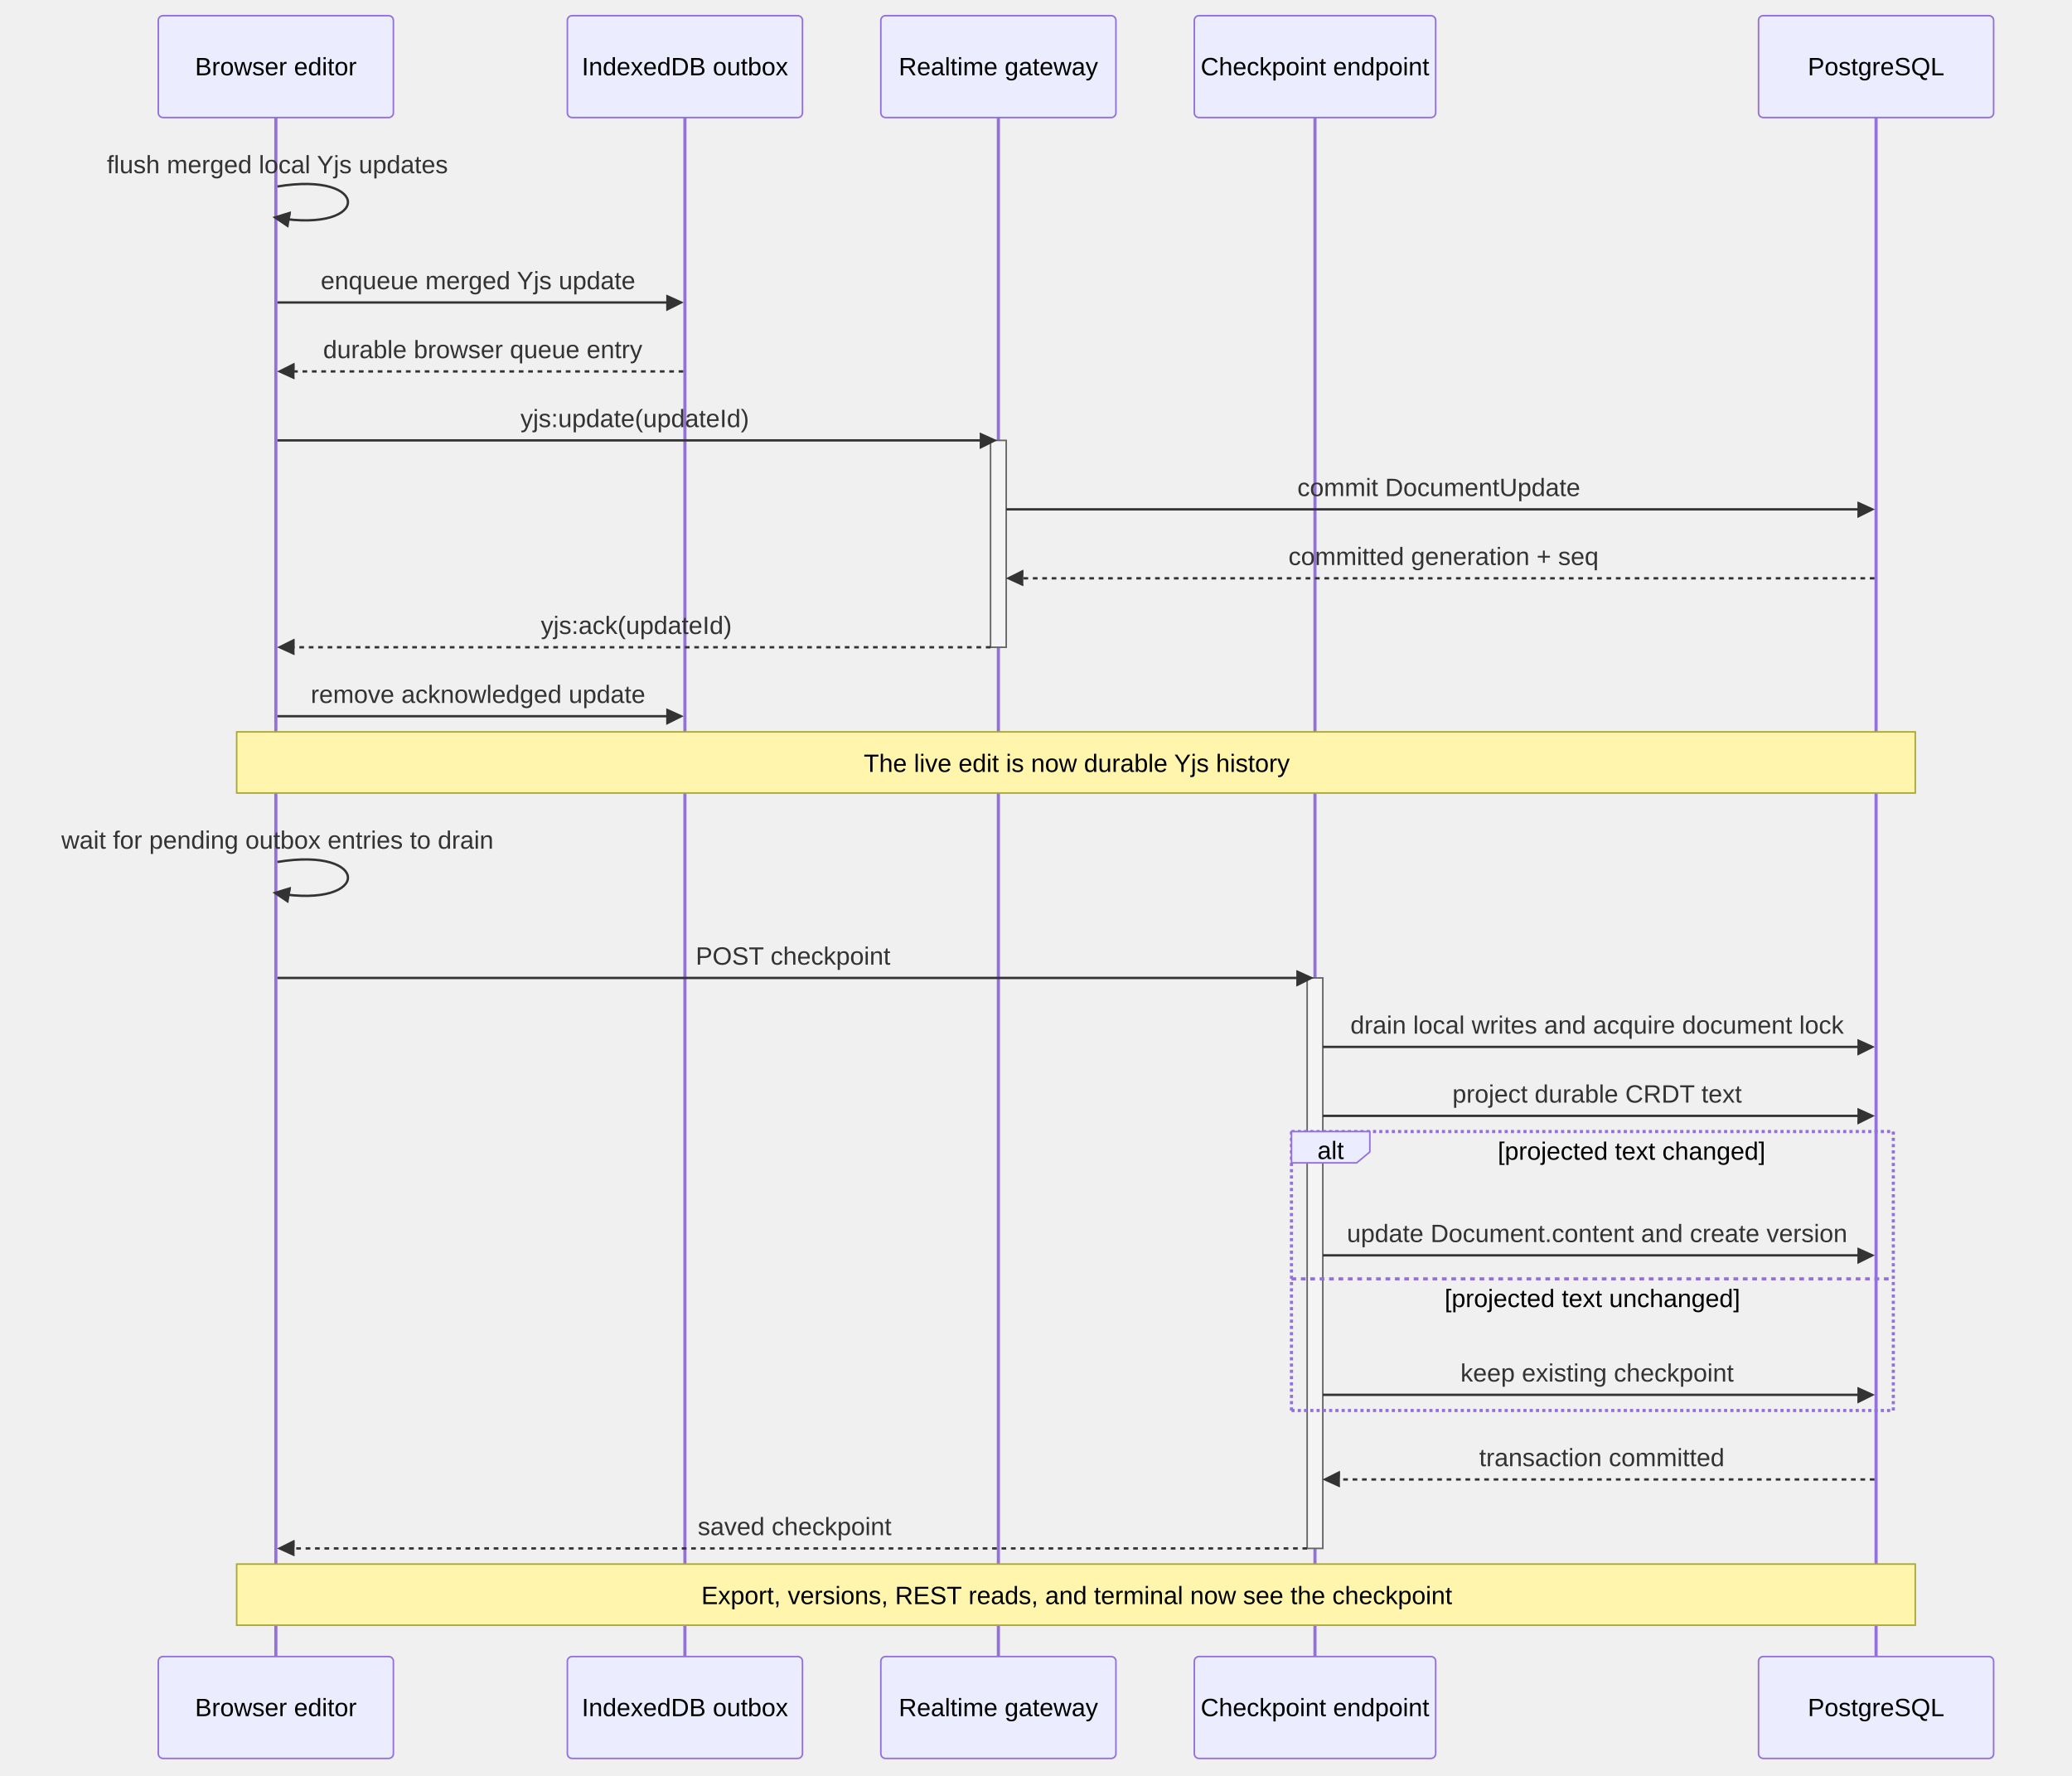
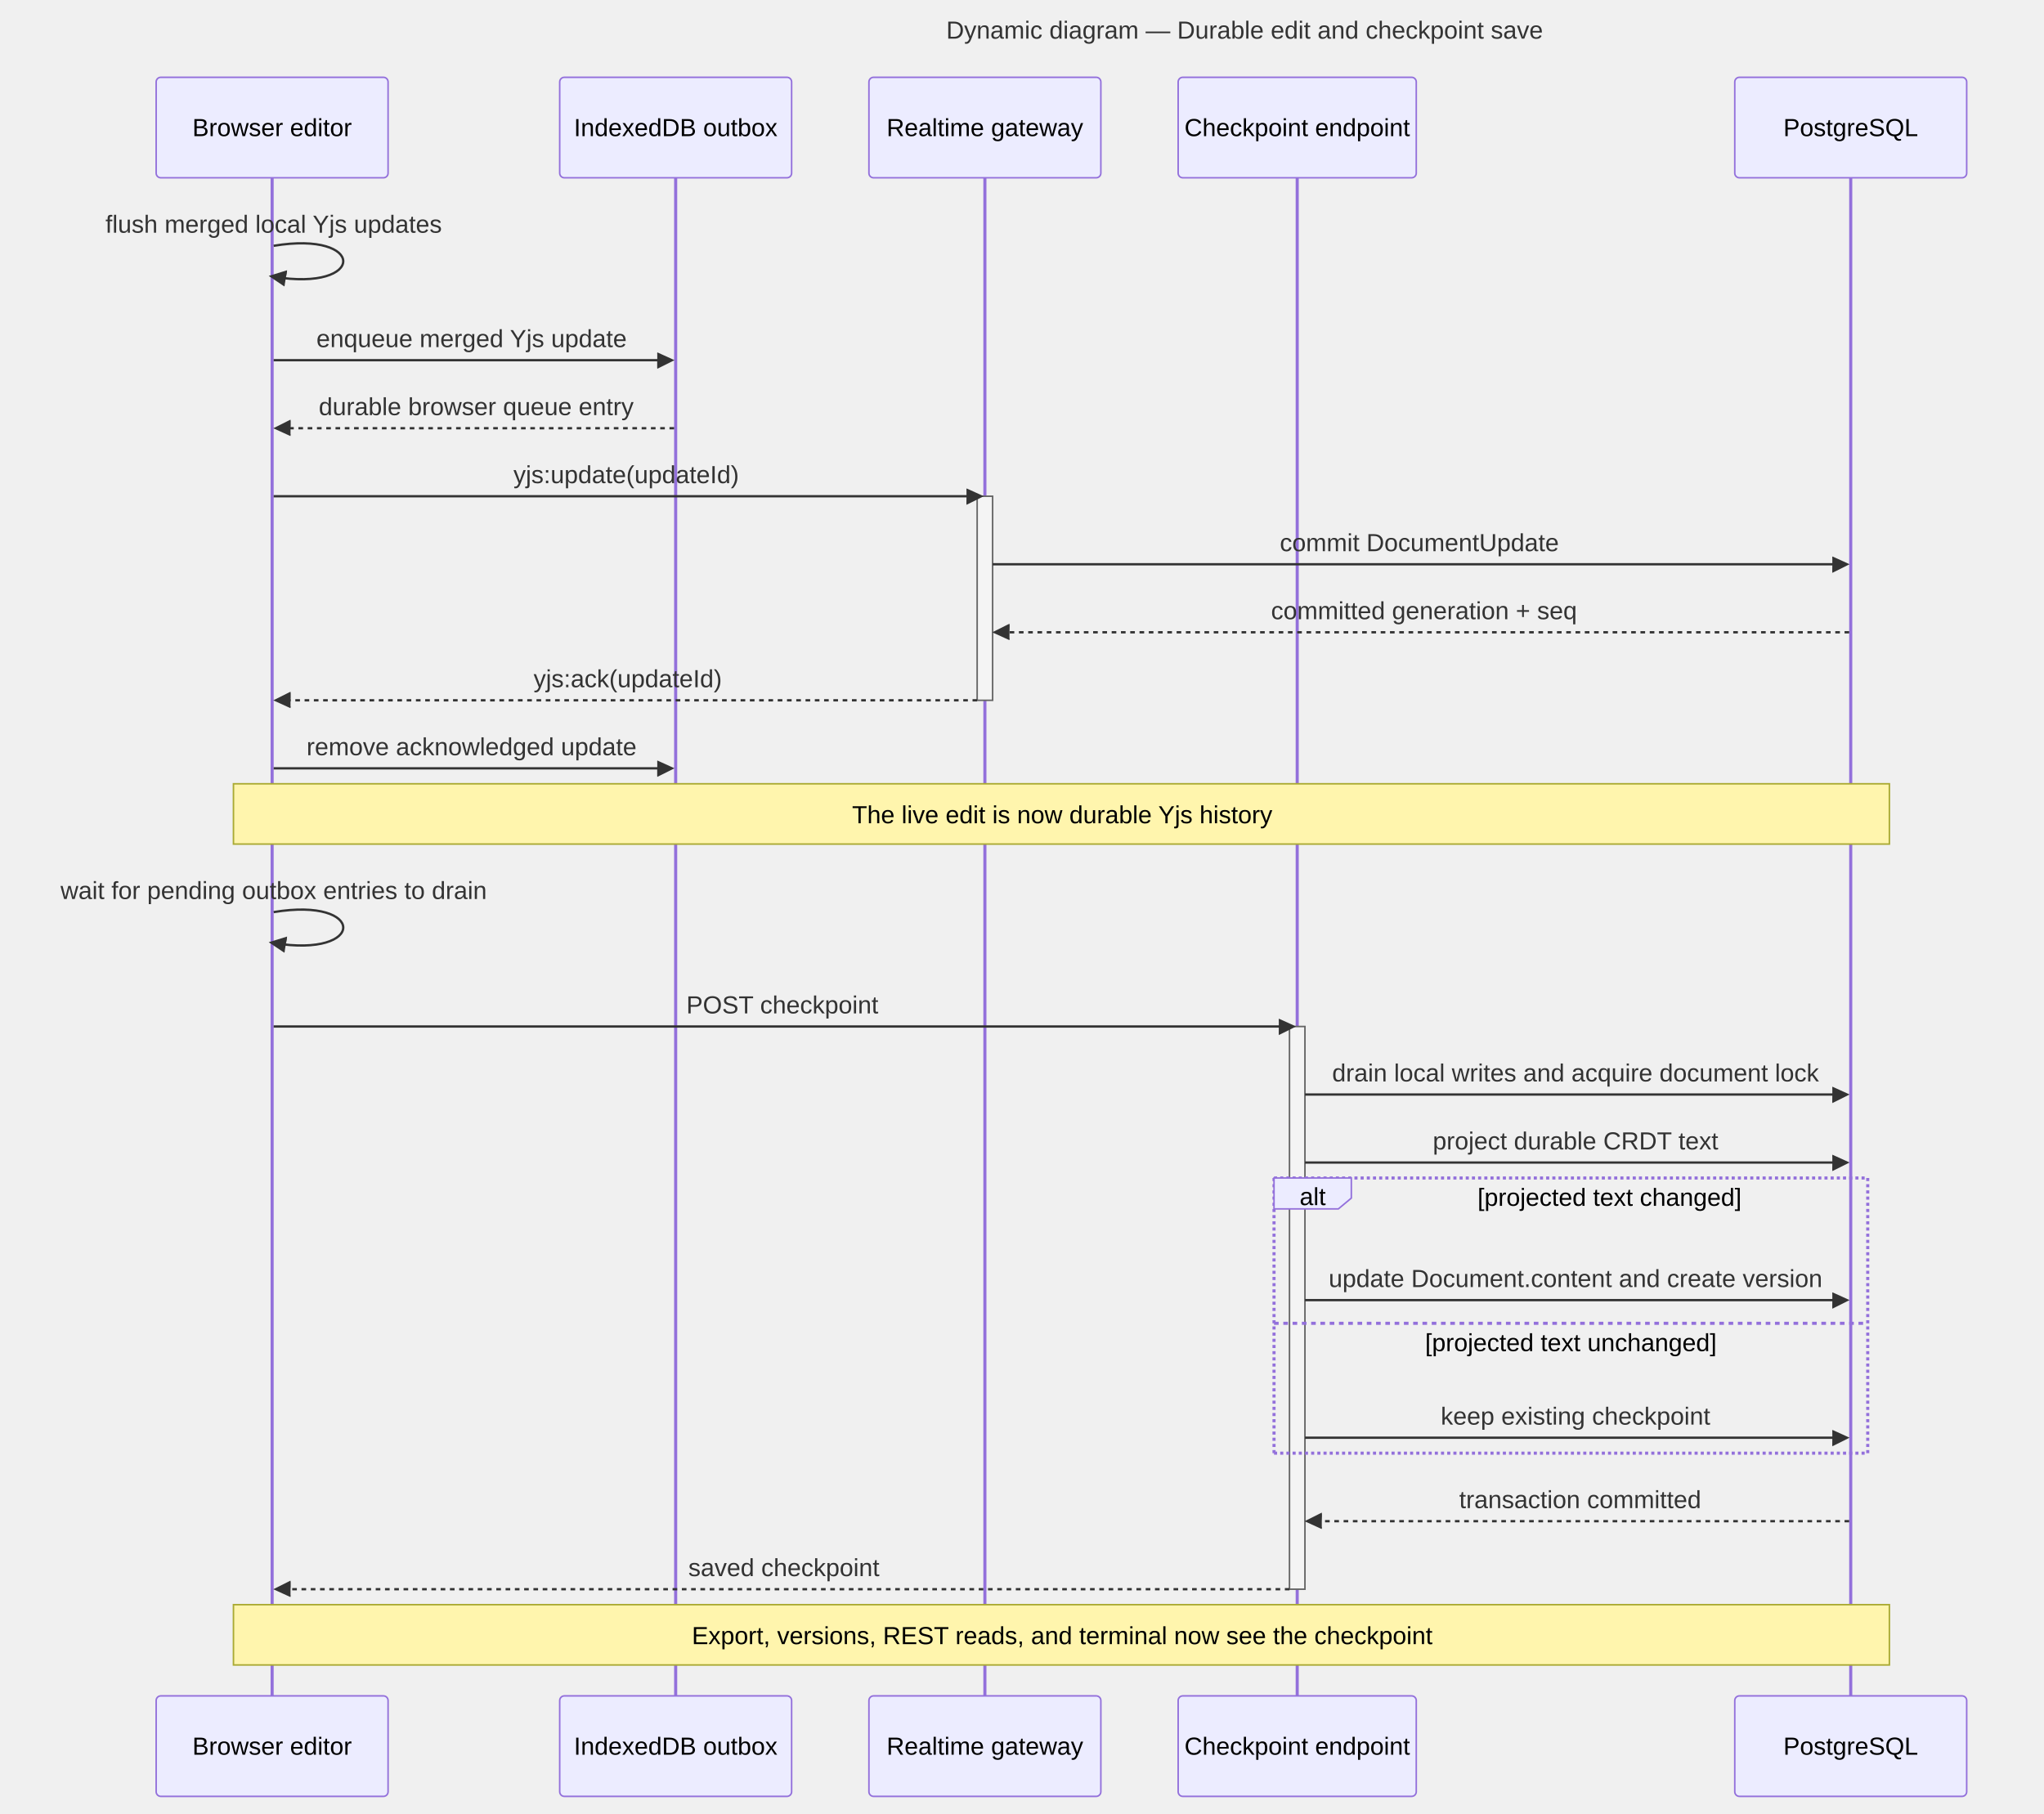
- <svg xmlns="http://www.w3.org/2000/svg" id="my-svg" width="100%" style="max-width: 1322px; background-color: rgb(255, 255, 255);" viewBox="-101 -10 1322 1133" role="graphics-document document" aria-roledescription="sequence">
+ <svg xmlns="http://www.w3.org/2000/svg" id="my-svg" width="100%" style="max-width: 1322px; background-color: rgb(255, 255, 255);" viewBox="-101 -50 1322 1173" role="graphics-document document" aria-roledescription="sequence">
  <g>
    <rect x="1021" y="1047" fill="#eaeaea" stroke="#666" width="150" height="65" name="PG" rx="3" ry="3" class="actor actor-bottom" />
    <text x="1096" y="1079.5" dominant-baseline="central" alignment-baseline="central" class="actor actor-box" style="text-anchor: middle; font-size: 16px; font-weight: 400;">
      <tspan x="1096" dy="0">PostgreSQL</tspan>
    </text>
  </g>
  <g>
    <rect x="661" y="1047" fill="#eaeaea" stroke="#666" width="154" height="65" name="REST" rx="3" ry="3" class="actor actor-bottom" />
    <text x="738" y="1079.5" dominant-baseline="central" alignment-baseline="central" class="actor actor-box" style="text-anchor: middle; font-size: 16px; font-weight: 400;">
      <tspan x="738" dy="0">Checkpoint endpoint</tspan>
    </text>
  </g>
  <g>
    <rect x="461" y="1047" fill="#eaeaea" stroke="#666" width="150" height="65" name="Realtime" rx="3" ry="3" class="actor actor-bottom" />
    <text x="536" y="1079.5" dominant-baseline="central" alignment-baseline="central" class="actor actor-box" style="text-anchor: middle; font-size: 16px; font-weight: 400;">
      <tspan x="536" dy="0">Realtime gateway</tspan>
    </text>
  </g>
  <g>
    <rect x="261" y="1047" fill="#eaeaea" stroke="#666" width="150" height="65" name="Outbox" rx="3" ry="3" class="actor actor-bottom" />
    <text x="336" y="1079.5" dominant-baseline="central" alignment-baseline="central" class="actor actor-box" style="text-anchor: middle; font-size: 16px; font-weight: 400;">
      <tspan x="336" dy="0">IndexedDB outbox</tspan>
    </text>
  </g>
  <g>
    <rect x="0" y="1047" fill="#eaeaea" stroke="#666" width="150" height="65" name="Editor" rx="3" ry="3" class="actor actor-bottom" />
    <text x="75" y="1079.5" dominant-baseline="central" alignment-baseline="central" class="actor actor-box" style="text-anchor: middle; font-size: 16px; font-weight: 400;">
      <tspan x="75" dy="0">Browser editor</tspan>
    </text>
  </g>
  <g>
    <line id="actor4" x1="1096" y1="65" x2="1096" y2="1047" class="actor-line 200" stroke-width="0.5px" stroke="#999" name="PG" data-et="life-line" data-id="PG" />
    <g id="root-4" data-et="participant" data-type="participant" data-id="PG">
      <rect x="1021" y="0" fill="#eaeaea" stroke="#666" width="150" height="65" name="PG" rx="3" ry="3" class="actor actor-top" />
      <text x="1096" y="32.5" dominant-baseline="central" alignment-baseline="central" class="actor actor-box" style="text-anchor: middle; font-size: 16px; font-weight: 400;">
        <tspan x="1096" dy="0">PostgreSQL</tspan>
      </text>
    </g>
  </g>
  <g>
    <line id="actor3" x1="738" y1="65" x2="738" y2="1047" class="actor-line 200" stroke-width="0.5px" stroke="#999" name="REST" data-et="life-line" data-id="REST" />
    <g id="root-3" data-et="participant" data-type="participant" data-id="REST">
      <rect x="661" y="0" fill="#eaeaea" stroke="#666" width="154" height="65" name="REST" rx="3" ry="3" class="actor actor-top" />
      <text x="738" y="32.5" dominant-baseline="central" alignment-baseline="central" class="actor actor-box" style="text-anchor: middle; font-size: 16px; font-weight: 400;">
        <tspan x="738" dy="0">Checkpoint endpoint</tspan>
      </text>
    </g>
  </g>
  <g>
    <line id="actor2" x1="536" y1="65" x2="536" y2="1047" class="actor-line 200" stroke-width="0.5px" stroke="#999" name="Realtime" data-et="life-line" data-id="Realtime" />
    <g id="root-2" data-et="participant" data-type="participant" data-id="Realtime">
      <rect x="461" y="0" fill="#eaeaea" stroke="#666" width="150" height="65" name="Realtime" rx="3" ry="3" class="actor actor-top" />
      <text x="536" y="32.5" dominant-baseline="central" alignment-baseline="central" class="actor actor-box" style="text-anchor: middle; font-size: 16px; font-weight: 400;">
        <tspan x="536" dy="0">Realtime gateway</tspan>
      </text>
    </g>
  </g>
  <g>
    <line id="actor1" x1="336" y1="65" x2="336" y2="1047" class="actor-line 200" stroke-width="0.5px" stroke="#999" name="Outbox" data-et="life-line" data-id="Outbox" />
    <g id="root-1" data-et="participant" data-type="participant" data-id="Outbox">
      <rect x="261" y="0" fill="#eaeaea" stroke="#666" width="150" height="65" name="Outbox" rx="3" ry="3" class="actor actor-top" />
      <text x="336" y="32.5" dominant-baseline="central" alignment-baseline="central" class="actor actor-box" style="text-anchor: middle; font-size: 16px; font-weight: 400;">
        <tspan x="336" dy="0">IndexedDB outbox</tspan>
      </text>
    </g>
  </g>
  <g>
    <line id="actor0" x1="75" y1="65" x2="75" y2="1047" class="actor-line 200" stroke-width="0.5px" stroke="#999" name="Editor" data-et="life-line" data-id="Editor" />
    <g id="root-0" data-et="participant" data-type="participant" data-id="Editor">
      <rect x="0" y="0" fill="#eaeaea" stroke="#666" width="150" height="65" name="Editor" rx="3" ry="3" class="actor actor-top" />
      <text x="75" y="32.5" dominant-baseline="central" alignment-baseline="central" class="actor actor-box" style="text-anchor: middle; font-size: 16px; font-weight: 400;">
        <tspan x="75" dy="0">Browser editor</tspan>
      </text>
    </g>
  </g>
  <style>#my-svg{font-family:"trebuchet ms",verdana,arial,sans-serif;font-size:16px;fill:#333;}@keyframes edge-animation-frame{from{stroke-dashoffset:0;}}@keyframes dash{to{stroke-dashoffset:0;}}#my-svg .edge-animation-slow{stroke-dasharray:9,5!important;stroke-dashoffset:900;animation:dash 50s linear infinite;stroke-linecap:round;}#my-svg .edge-animation-fast{stroke-dasharray:9,5!important;stroke-dashoffset:900;animation:dash 20s linear infinite;stroke-linecap:round;}#my-svg .error-icon{fill:#552222;}#my-svg .error-text{fill:#552222;stroke:#552222;}#my-svg .edge-thickness-normal{stroke-width:1px;}#my-svg .edge-thickness-thick{stroke-width:3.5px;}#my-svg .edge-pattern-solid{stroke-dasharray:0;}#my-svg .edge-thickness-invisible{stroke-width:0;fill:none;}#my-svg .edge-pattern-dashed{stroke-dasharray:3;}#my-svg .edge-pattern-dotted{stroke-dasharray:2;}#my-svg .marker{fill:#333333;stroke:#333333;}#my-svg .marker.cross{stroke:#333333;}#my-svg svg{font-family:"trebuchet ms",verdana,arial,sans-serif;font-size:16px;}#my-svg p{margin:0;}#my-svg .actor{stroke:#9370DB;fill:#ECECFF;stroke-width:1;}#my-svg rect.actor.outer-path[data-look="neo"]{filter:drop-shadow(1px 2px 2px rgba(185, 185, 185, 1));}#my-svg rect.note[data-look="neo"]{stroke:#aaaa33;fill:#fff5ad;filter:drop-shadow(1px 2px 2px rgba(185, 185, 185, 1));}#my-svg text.actor&gt;tspan{fill:black;stroke:none;}#my-svg .actor-line{stroke:#9370DB;}#my-svg .innerArc{stroke-width:1.5;stroke-dasharray:none;}#my-svg .messageLine0{stroke-width:1.5;stroke-dasharray:none;stroke:#333;}#my-svg .messageLine1{stroke-width:1.5;stroke-dasharray:2,2;stroke:#333;}#my-svg [id$="-arrowhead"] path{fill:#333;stroke:#333;}#my-svg .sequenceNumber{fill:white;}#my-svg [id$="-sequencenumber"]{fill:#333;}#my-svg [id$="-crosshead"] path{fill:#333;stroke:#333;}#my-svg .messageText{fill:#333;stroke:none;}#my-svg .labelBox{stroke:#9370DB;fill:#ECECFF;filter:none;}#my-svg .labelText,#my-svg .labelText&gt;tspan{fill:black;stroke:none;}#my-svg .loopText,#my-svg .loopText&gt;tspan{fill:black;stroke:none;}#my-svg .sectionTitle,#my-svg .sectionTitle&gt;tspan{fill:black;stroke:none;}#my-svg .loopLine{stroke-width:2px;stroke-dasharray:2,2;stroke:#9370DB;fill:#9370DB;}#my-svg .note{stroke:#aaaa33;fill:#fff5ad;}#my-svg .noteText,#my-svg .noteText&gt;tspan{fill:black;stroke:none;font-weight:normal;}#my-svg .activation0{fill:#f4f4f4;stroke:#666;}#my-svg .activation1{fill:#f4f4f4;stroke:#666;}#my-svg .activation2{fill:#f4f4f4;stroke:#666;}#my-svg .actorPopupMenu{position:absolute;}#my-svg .actorPopupMenuPanel{position:absolute;fill:#ECECFF;box-shadow:0px 8px 16px 0px rgba(0,0,0,0.2);filter:drop-shadow(3px 5px 2px rgb(0 0 0 / 0.4));}#my-svg .actor-man circle,#my-svg line{fill:#ECECFF;stroke-width:2px;}#my-svg g rect.rect{filter:drop-shadow(1px 2px 2px rgba(185, 185, 185, 1));stroke:#9370DB;}#my-svg .node .neo-node{stroke:#9370DB;}#my-svg [data-look="neo"].node rect,#my-svg [data-look="neo"].cluster rect,#my-svg [data-look="neo"].node polygon{stroke:#9370DB;filter:drop-shadow(1px 2px 2px rgba(185, 185, 185, 1));}#my-svg [data-look="neo"].swimlane.cluster rect{filter:none;}#my-svg [data-look="neo"].node path{stroke:#9370DB;stroke-width:1px;}#my-svg [data-look="neo"].node .outer-path{filter:drop-shadow(1px 2px 2px rgba(185, 185, 185, 1));}#my-svg [data-look="neo"].node .neo-line path{stroke:#9370DB;filter:none;}#my-svg [data-look="neo"].node circle{stroke:#9370DB;filter:drop-shadow(1px 2px 2px rgba(185, 185, 185, 1));}#my-svg [data-look="neo"].node circle .state-start{fill:#000000;}#my-svg [data-look="neo"].icon-shape .icon{fill:#9370DB;filter:drop-shadow(1px 2px 2px rgba(185, 185, 185, 1));}#my-svg [data-look="neo"].icon-shape .icon-neo path{stroke:#9370DB;filter:drop-shadow(1px 2px 2px rgba(185, 185, 185, 1));}#my-svg :root{--mermaid-font-family:"trebuchet ms",verdana,arial,sans-serif;}</style>
  <g />
  <defs>
    <symbol id="my-svg-computer" width="24" height="24">
      <path transform="scale(.5)" d="M2 2v13h20v-13h-20zm18 11h-16v-9h16v9zm-10.228 6l.466-1h3.524l.467 1h-4.457zm14.228 3h-24l2-6h2.104l-1.33 4h18.45l-1.297-4h2.073l2 6zm-5-10h-14v-7h14v7z" />
    </symbol>
  </defs>
  <defs>
    <symbol id="my-svg-database" fill-rule="evenodd" clip-rule="evenodd">
      <path transform="scale(.5)" d="M12.258.001l.256.004.255.005.253.008.251.01.249.012.247.015.246.016.242.019.241.02.239.023.236.024.233.027.231.028.229.031.225.032.223.034.22.036.217.038.214.04.211.041.208.043.205.045.201.046.198.048.194.05.191.051.187.053.183.054.18.056.175.057.172.059.168.06.163.061.16.063.155.064.15.066.074.033.073.033.071.034.07.034.069.035.068.035.067.035.066.035.064.036.064.036.062.036.06.036.06.037.058.037.058.037.055.038.055.038.053.038.052.038.051.039.05.039.048.039.047.039.045.04.044.04.043.04.041.04.04.041.039.041.037.041.036.041.034.041.033.042.032.042.03.042.029.042.027.042.026.043.024.043.023.043.021.043.02.043.018.044.017.043.015.044.013.044.012.044.011.045.009.044.007.045.006.045.004.045.002.045.001.045v17l-.001.045-.002.045-.004.045-.006.045-.007.045-.009.044-.011.045-.012.044-.013.044-.015.044-.017.043-.018.044-.02.043-.021.043-.023.043-.024.043-.026.043-.027.042-.029.042-.03.042-.032.042-.033.042-.034.041-.036.041-.037.041-.039.041-.04.041-.041.04-.043.04-.044.04-.045.04-.047.039-.048.039-.05.039-.051.039-.052.038-.053.038-.055.038-.055.038-.058.037-.058.037-.06.037-.06.036-.062.036-.064.036-.064.036-.066.035-.067.035-.068.035-.069.035-.07.034-.071.034-.073.033-.074.033-.15.066-.155.064-.16.063-.163.061-.168.06-.172.059-.175.057-.18.056-.183.054-.187.053-.191.051-.194.05-.198.048-.201.046-.205.045-.208.043-.211.041-.214.04-.217.038-.22.036-.223.034-.225.032-.229.031-.231.028-.233.027-.236.024-.239.023-.241.02-.242.019-.246.016-.247.015-.249.012-.251.01-.253.008-.255.005-.256.004-.258.001-.258-.001-.256-.004-.255-.005-.253-.008-.251-.01-.249-.012-.247-.015-.245-.016-.243-.019-.241-.02-.238-.023-.236-.024-.234-.027-.231-.028-.228-.031-.226-.032-.223-.034-.22-.036-.217-.038-.214-.04-.211-.041-.208-.043-.204-.045-.201-.046-.198-.048-.195-.05-.19-.051-.187-.053-.184-.054-.179-.056-.176-.057-.172-.059-.167-.06-.164-.061-.159-.063-.155-.064-.151-.066-.074-.033-.072-.033-.072-.034-.07-.034-.069-.035-.068-.035-.067-.035-.066-.035-.064-.036-.063-.036-.062-.036-.061-.036-.06-.037-.058-.037-.057-.037-.056-.038-.055-.038-.053-.038-.052-.038-.051-.039-.049-.039-.049-.039-.046-.039-.046-.04-.044-.04-.043-.04-.041-.04-.04-.041-.039-.041-.037-.041-.036-.041-.034-.041-.033-.042-.032-.042-.03-.042-.029-.042-.027-.042-.026-.043-.024-.043-.023-.043-.021-.043-.02-.043-.018-.044-.017-.043-.015-.044-.013-.044-.012-.044-.011-.045-.009-.044-.007-.045-.006-.045-.004-.045-.002-.045-.001-.045v-17l.001-.045.002-.045.004-.045.006-.045.007-.045.009-.044.011-.045.012-.044.013-.044.015-.044.017-.043.018-.044.02-.043.021-.043.023-.043.024-.043.026-.043.027-.042.029-.042.03-.042.032-.042.033-.042.034-.041.036-.041.037-.041.039-.041.04-.041.041-.04.043-.04.044-.04.046-.04.046-.039.049-.039.049-.039.051-.039.052-.038.053-.038.055-.038.056-.038.057-.037.058-.037.06-.037.061-.036.062-.036.063-.036.064-.036.066-.035.067-.035.068-.035.069-.035.07-.034.072-.034.072-.033.074-.033.151-.066.155-.064.159-.063.164-.061.167-.06.172-.059.176-.057.179-.056.184-.054.187-.053.19-.051.195-.05.198-.048.201-.046.204-.045.208-.043.211-.041.214-.04.217-.038.22-.036.223-.034.226-.032.228-.031.231-.028.234-.027.236-.024.238-.023.241-.02.243-.019.245-.016.247-.015.249-.012.251-.01.253-.008.255-.005.256-.004.258-.001.258.001zm-9.258 20.499v.01l.001.021.003.021.004.022.005.021.006.022.007.022.009.023.01.022.011.023.012.023.013.023.015.023.016.024.017.023.018.024.019.024.021.024.022.025.023.024.024.025.052.049.056.05.061.051.066.051.07.051.075.051.079.052.084.052.088.052.092.052.097.052.102.051.105.052.11.052.114.051.119.051.123.051.127.05.131.05.135.05.139.048.144.049.147.047.152.047.155.047.16.045.163.045.167.043.171.043.176.041.178.041.183.039.187.039.19.037.194.035.197.035.202.033.204.031.209.03.212.029.216.027.219.025.222.024.226.021.23.02.233.018.236.016.24.015.243.012.246.01.249.008.253.005.256.004.259.001.26-.001.257-.004.254-.005.25-.008.247-.011.244-.012.241-.014.237-.016.233-.018.231-.021.226-.021.224-.024.22-.026.216-.027.212-.028.21-.031.205-.031.202-.034.198-.034.194-.036.191-.037.187-.039.183-.04.179-.04.175-.042.172-.043.168-.044.163-.045.16-.046.155-.046.152-.047.148-.048.143-.049.139-.049.136-.05.131-.05.126-.05.123-.051.118-.052.114-.051.11-.052.106-.052.101-.052.096-.052.092-.052.088-.053.083-.051.079-.052.074-.052.07-.051.065-.051.06-.051.056-.05.051-.05.023-.024.023-.025.021-.024.02-.024.019-.024.018-.024.017-.024.015-.023.014-.024.013-.023.012-.023.01-.023.01-.022.008-.022.006-.022.006-.022.004-.022.004-.021.001-.021.001-.021v-4.127l-.077.055-.08.053-.083.054-.085.053-.087.052-.09.052-.093.051-.095.05-.097.05-.1.049-.102.049-.105.048-.106.047-.109.047-.111.046-.114.045-.115.045-.118.044-.12.043-.122.042-.124.042-.126.041-.128.04-.13.04-.132.038-.134.038-.135.037-.138.037-.139.035-.142.035-.143.034-.144.033-.147.032-.148.031-.15.03-.151.03-.153.029-.154.027-.156.027-.158.026-.159.025-.161.024-.162.023-.163.022-.165.021-.166.02-.167.019-.169.018-.169.017-.171.016-.173.015-.173.014-.175.013-.175.012-.177.011-.178.01-.179.008-.179.008-.181.006-.182.005-.182.004-.184.003-.184.002h-.37l-.184-.002-.184-.003-.182-.004-.182-.005-.181-.006-.179-.008-.179-.008-.178-.01-.176-.011-.176-.012-.175-.013-.173-.014-.172-.015-.171-.016-.17-.017-.169-.018-.167-.019-.166-.02-.165-.021-.163-.022-.162-.023-.161-.024-.159-.025-.157-.026-.156-.027-.155-.027-.153-.029-.151-.03-.15-.03-.148-.031-.146-.032-.145-.033-.143-.034-.141-.035-.14-.035-.137-.037-.136-.037-.134-.038-.132-.038-.13-.04-.128-.04-.126-.041-.124-.042-.122-.042-.12-.044-.117-.043-.116-.045-.113-.045-.112-.046-.109-.047-.106-.047-.105-.048-.102-.049-.1-.049-.097-.05-.095-.05-.093-.052-.09-.051-.087-.052-.085-.053-.083-.054-.08-.054-.077-.054v4.127zm0-5.654v.011l.001.021.003.021.004.021.005.022.006.022.007.022.009.022.01.022.011.023.012.023.013.023.015.024.016.023.017.024.018.024.019.024.021.024.022.024.023.025.024.024.052.05.056.05.061.05.066.051.07.051.075.052.079.051.084.052.088.052.092.052.097.052.102.052.105.052.11.051.114.051.119.052.123.05.127.051.131.05.135.049.139.049.144.048.147.048.152.047.155.046.16.045.163.045.167.044.171.042.176.042.178.04.183.04.187.038.19.037.194.036.197.034.202.033.204.032.209.03.212.028.216.027.219.025.222.024.226.022.23.02.233.018.236.016.24.014.243.012.246.01.249.008.253.006.256.003.259.001.26-.001.257-.003.254-.006.25-.008.247-.01.244-.012.241-.015.237-.016.233-.018.231-.02.226-.022.224-.024.22-.025.216-.027.212-.029.21-.03.205-.032.202-.033.198-.035.194-.036.191-.037.187-.039.183-.039.179-.041.175-.042.172-.043.168-.044.163-.045.16-.045.155-.047.152-.047.148-.048.143-.048.139-.05.136-.049.131-.05.126-.051.123-.051.118-.051.114-.052.11-.052.106-.052.101-.052.096-.052.092-.052.088-.052.083-.052.079-.052.074-.051.07-.052.065-.051.06-.05.056-.051.051-.049.023-.025.023-.024.021-.025.02-.024.019-.024.018-.024.017-.024.015-.023.014-.023.013-.024.012-.022.01-.023.01-.023.008-.022.006-.022.006-.022.004-.021.004-.022.001-.021.001-.021v-4.139l-.077.054-.08.054-.083.054-.085.052-.087.053-.09.051-.093.051-.095.051-.097.05-.1.049-.102.049-.105.048-.106.047-.109.047-.111.046-.114.045-.115.044-.118.044-.12.044-.122.042-.124.042-.126.041-.128.04-.13.039-.132.039-.134.038-.135.037-.138.036-.139.036-.142.035-.143.033-.144.033-.147.033-.148.031-.15.03-.151.03-.153.028-.154.028-.156.027-.158.026-.159.025-.161.024-.162.023-.163.022-.165.021-.166.02-.167.019-.169.018-.169.017-.171.016-.173.015-.173.014-.175.013-.175.012-.177.011-.178.009-.179.009-.179.007-.181.007-.182.005-.182.004-.184.003-.184.002h-.37l-.184-.002-.184-.003-.182-.004-.182-.005-.181-.007-.179-.007-.179-.009-.178-.009-.176-.011-.176-.012-.175-.013-.173-.014-.172-.015-.171-.016-.17-.017-.169-.018-.167-.019-.166-.02-.165-.021-.163-.022-.162-.023-.161-.024-.159-.025-.157-.026-.156-.027-.155-.028-.153-.028-.151-.03-.15-.03-.148-.031-.146-.033-.145-.033-.143-.033-.141-.035-.14-.036-.137-.036-.136-.037-.134-.038-.132-.039-.13-.039-.128-.04-.126-.041-.124-.042-.122-.043-.12-.043-.117-.044-.116-.044-.113-.046-.112-.046-.109-.046-.106-.047-.105-.048-.102-.049-.1-.049-.097-.05-.095-.051-.093-.051-.09-.051-.087-.053-.085-.052-.083-.054-.08-.054-.077-.054v4.139zm0-5.666v.011l.001.02.003.022.004.021.005.022.006.021.007.022.009.023.01.022.011.023.012.023.013.023.015.023.016.024.017.024.018.023.019.024.021.025.022.024.023.024.024.025.052.05.056.05.061.05.066.051.07.051.075.052.079.051.084.052.088.052.092.052.097.052.102.052.105.051.11.052.114.051.119.051.123.051.127.05.131.05.135.05.139.049.144.048.147.048.152.047.155.046.16.045.163.045.167.043.171.043.176.042.178.04.183.04.187.038.19.037.194.036.197.034.202.033.204.032.209.03.212.028.216.027.219.025.222.024.226.021.23.02.233.018.236.017.24.014.243.012.246.01.249.008.253.006.256.003.259.001.26-.001.257-.003.254-.006.25-.008.247-.01.244-.013.241-.014.237-.016.233-.018.231-.02.226-.022.224-.024.22-.025.216-.027.212-.029.21-.03.205-.032.202-.033.198-.035.194-.036.191-.037.187-.039.183-.039.179-.041.175-.042.172-.043.168-.044.163-.045.16-.045.155-.047.152-.047.148-.048.143-.049.139-.049.136-.049.131-.051.126-.05.123-.051.118-.052.114-.051.11-.052.106-.052.101-.052.096-.052.092-.052.088-.052.083-.052.079-.052.074-.052.07-.051.065-.051.06-.051.056-.05.051-.049.023-.025.023-.025.021-.024.02-.024.019-.024.018-.024.017-.024.015-.023.014-.024.013-.023.012-.023.01-.022.01-.023.008-.022.006-.022.006-.022.004-.022.004-.021.001-.021.001-.021v-4.153l-.077.054-.08.054-.083.053-.085.053-.087.053-.09.051-.093.051-.095.051-.097.05-.1.049-.102.048-.105.048-.106.048-.109.046-.111.046-.114.046-.115.044-.118.044-.12.043-.122.043-.124.042-.126.041-.128.04-.13.039-.132.039-.134.038-.135.037-.138.036-.139.036-.142.034-.143.034-.144.033-.147.032-.148.032-.15.03-.151.03-.153.028-.154.028-.156.027-.158.026-.159.024-.161.024-.162.023-.163.023-.165.021-.166.02-.167.019-.169.018-.169.017-.171.016-.173.015-.173.014-.175.013-.175.012-.177.01-.178.01-.179.009-.179.007-.181.006-.182.006-.182.004-.184.003-.184.001-.185.001-.185-.001-.184-.001-.184-.003-.182-.004-.182-.006-.181-.006-.179-.007-.179-.009-.178-.01-.176-.01-.176-.012-.175-.013-.173-.014-.172-.015-.171-.016-.17-.017-.169-.018-.167-.019-.166-.02-.165-.021-.163-.023-.162-.023-.161-.024-.159-.024-.157-.026-.156-.027-.155-.028-.153-.028-.151-.03-.15-.03-.148-.032-.146-.032-.145-.033-.143-.034-.141-.034-.14-.036-.137-.036-.136-.037-.134-.038-.132-.039-.13-.039-.128-.041-.126-.041-.124-.041-.122-.043-.12-.043-.117-.044-.116-.044-.113-.046-.112-.046-.109-.046-.106-.048-.105-.048-.102-.048-.1-.05-.097-.049-.095-.051-.093-.051-.09-.052-.087-.052-.085-.053-.083-.053-.08-.054-.077-.054v4.153zm8.74-8.179l-.257.004-.254.005-.25.008-.247.011-.244.012-.241.014-.237.016-.233.018-.231.021-.226.022-.224.023-.22.026-.216.027-.212.028-.21.031-.205.032-.202.033-.198.034-.194.036-.191.038-.187.038-.183.04-.179.041-.175.042-.172.043-.168.043-.163.045-.16.046-.155.046-.152.048-.148.048-.143.048-.139.049-.136.05-.131.05-.126.051-.123.051-.118.051-.114.052-.11.052-.106.052-.101.052-.096.052-.092.052-.088.052-.083.052-.079.052-.074.051-.07.052-.065.051-.06.05-.056.05-.051.05-.023.025-.023.024-.021.024-.02.025-.019.024-.018.024-.017.023-.015.024-.014.023-.013.023-.012.023-.01.023-.01.022-.008.022-.006.023-.006.021-.004.022-.004.021-.001.021-.001.021.001.021.001.021.004.021.004.022.006.021.006.023.008.022.01.022.01.023.012.023.013.023.014.023.015.024.017.023.018.024.019.024.02.025.021.024.023.024.023.025.051.05.056.05.06.05.065.051.07.052.074.051.079.052.083.052.088.052.092.052.096.052.101.052.106.052.11.052.114.052.118.051.123.051.126.051.131.05.136.05.139.049.143.048.148.048.152.048.155.046.16.046.163.045.168.043.172.043.175.042.179.041.183.04.187.038.191.038.194.036.198.034.202.033.205.032.21.031.212.028.216.027.22.026.224.023.226.022.231.021.233.018.237.016.241.014.244.012.247.011.25.008.254.005.257.004.26.001.26-.001.257-.004.254-.005.25-.008.247-.011.244-.012.241-.014.237-.016.233-.018.231-.021.226-.022.224-.023.22-.026.216-.027.212-.028.21-.031.205-.032.202-.033.198-.034.194-.036.191-.038.187-.038.183-.04.179-.041.175-.042.172-.043.168-.043.163-.045.16-.046.155-.046.152-.048.148-.048.143-.048.139-.049.136-.05.131-.05.126-.051.123-.051.118-.051.114-.052.11-.052.106-.052.101-.052.096-.052.092-.052.088-.052.083-.052.079-.052.074-.051.07-.052.065-.051.06-.05.056-.05.051-.05.023-.025.023-.024.021-.024.02-.025.019-.024.018-.024.017-.023.015-.024.014-.023.013-.023.012-.023.01-.023.01-.022.008-.022.006-.023.006-.021.004-.022.004-.021.001-.021.001-.021-.001-.021-.001-.021-.004-.021-.004-.022-.006-.021-.006-.023-.008-.022-.01-.022-.01-.023-.012-.023-.013-.023-.014-.023-.015-.024-.017-.023-.018-.024-.019-.024-.02-.025-.021-.024-.023-.024-.023-.025-.051-.05-.056-.05-.06-.05-.065-.051-.07-.052-.074-.051-.079-.052-.083-.052-.088-.052-.092-.052-.096-.052-.101-.052-.106-.052-.11-.052-.114-.052-.118-.051-.123-.051-.126-.051-.131-.05-.136-.05-.139-.049-.143-.048-.148-.048-.152-.048-.155-.046-.16-.046-.163-.045-.168-.043-.172-.043-.175-.042-.179-.041-.183-.04-.187-.038-.191-.038-.194-.036-.198-.034-.202-.033-.205-.032-.21-.031-.212-.028-.216-.027-.22-.026-.224-.023-.226-.022-.231-.021-.233-.018-.237-.016-.241-.014-.244-.012-.247-.011-.25-.008-.254-.005-.257-.004-.26-.001-.26.001z" />
    </symbol>
  </defs>
  <defs>
    <symbol id="my-svg-clock" width="24" height="24">
      <path transform="scale(.5)" d="M12 2c5.514 0 10 4.486 10 10s-4.486 10-10 10-10-4.486-10-10 4.486-10 10-10zm0-2c-6.627 0-12 5.373-12 12s5.373 12 12 12 12-5.373 12-12-5.373-12-12-12zm5.848 12.459c.202.038.202.333.001.372-1.907.361-6.045 1.111-6.547 1.111-.719 0-1.301-.582-1.301-1.301 0-.512.77-5.447 1.125-7.445.034-.192.312-.181.343.014l.985 6.238 5.394 1.011z" />
    </symbol>
  </defs>
  <defs>
    <marker id="my-svg-arrowhead" refX="7.9" refY="5" markerUnits="userSpaceOnUse" markerWidth="12" markerHeight="12" orient="auto-start-reverse">
      <path d="M -1 0 L 10 5 L 0 10 z" />
    </marker>
  </defs>
  <defs>
    <marker id="my-svg-crosshead" markerWidth="15" markerHeight="8" orient="auto" refX="4" refY="4.5">
      <path fill="none" stroke="#000000" stroke-width="1pt" d="M 1,2 L 6,7 M 6,2 L 1,7" style="stroke-dasharray: 0, 0;" />
    </marker>
  </defs>
  <defs>
    <marker id="my-svg-filled-head" refX="15.5" refY="7" markerWidth="20" markerHeight="28" orient="auto">
      <path d="M 18,7 L9,13 L14,7 L9,1 Z" />
    </marker>
  </defs>
  <defs>
    <marker id="my-svg-sequencenumber" refX="15" refY="15" markerWidth="60" markerHeight="40" orient="auto">
      <circle cx="15" cy="15" r="6" />
    </marker>
  </defs>
  <defs>
    <marker id="my-svg-solidTopArrowHead" refX="7.9" refY="7.25" markerUnits="userSpaceOnUse" markerWidth="12" markerHeight="12" orient="auto-start-reverse">
      <path d="M 0 0 L 10 8 L 0 8 z" />
    </marker>
  </defs>
  <defs>
    <marker id="my-svg-solidBottomArrowHead" refX="7.9" refY="0.75" markerUnits="userSpaceOnUse" markerWidth="12" markerHeight="12" orient="auto-start-reverse">
      <path d="M 0 0 L 10 0 L 0 8 z" />
    </marker>
  </defs>
  <defs>
    <marker id="my-svg-stickTopArrowHead" refX="7.5" refY="7" markerUnits="userSpaceOnUse" markerWidth="12" markerHeight="12" orient="auto-start-reverse">
      <path d="M 0 0 L 7 7" stroke="black" stroke-width="1.5" fill="none" />
    </marker>
  </defs>
  <defs>
    <marker id="my-svg-stickBottomArrowHead" refX="7.5" refY="0" markerUnits="userSpaceOnUse" markerWidth="12" markerHeight="12" orient="auto-start-reverse">
      <path d="M 0 7 L 7 0" stroke="black" stroke-width="1.5" fill="none" />
    </marker>
  </defs>
  <g>
    <rect x="531" y="271" fill="#EDF2AE" stroke="#666" width="10" height="132" class="activation0" />
  </g>
  <g data-et="note" data-id="i10">
    <rect x="50" y="457" fill="#EDF2AE" stroke="#666" width="1071" height="39" class="note" />
    <text x="586" y="462" text-anchor="middle" dominant-baseline="middle" alignment-baseline="middle" class="noteText" dy="1em" style="font-size: 16px; font-weight: 400;">
      <tspan x="586">The live edit is now durable Yjs history</tspan>
    </text>
  </g>
  <g>
    <rect x="733" y="614" fill="#EDF2AE" stroke="#666" width="10" height="364" class="activation0" />
  </g>
  <g data-et="control-structure" data-id="i20">
    <line x1="723" y1="712" x2="1107" y2="712" class="loopLine" />
    <line x1="1107" y1="712" x2="1107" y2="890" class="loopLine" />
    <line x1="723" y1="890" x2="1107" y2="890" class="loopLine" />
    <line x1="723" y1="712" x2="723" y2="890" class="loopLine" />
    <line x1="723" y1="806" x2="1107" y2="806" class="loopLine" style="stroke-dasharray: 3, 3;" />
    <polygon points="723,712 773,712 773,725 764.6,732 723,732" class="labelBox" />
    <text x="748" y="725" text-anchor="middle" dominant-baseline="middle" alignment-baseline="middle" class="labelText" style="font-size: 16px; font-weight: 400;">alt</text>
    <text x="940" y="730" text-anchor="middle" class="loopText" style="font-size: 16px; font-weight: 400;">
      <tspan x="940">[projected text changed]</tspan>
    </text>
    <text x="915" y="824" text-anchor="middle" class="sectionTitle" style="font-size: 16px; font-weight: 400;">[projected text unchanged]</text>
  </g>
  <g data-et="note" data-id="i24">
    <rect x="50" y="988" fill="#EDF2AE" stroke="#666" width="1071" height="39" class="note" />
    <text x="586" y="993" text-anchor="middle" dominant-baseline="middle" alignment-baseline="middle" class="noteText" dy="1em" style="font-size: 16px; font-weight: 400;">
      <tspan x="586">Export, versions, REST reads, and terminal now see the checkpoint</tspan>
    </text>
  </g>
  <text x="76" y="80" text-anchor="middle" dominant-baseline="middle" alignment-baseline="middle" class="messageText" dy="1em" style="font-size: 16px; font-weight: 400;">flush merged local Yjs updates</text>
  <path d="M 76,109 C 136,99 136,139 76,129" class="messageLine0" data-et="message" data-id="i0" data-from="Editor" data-to="Editor" stroke-width="2" stroke="none" marker-end="url(#my-svg-arrowhead)" style="fill: none;" />
  <text x="204" y="154" text-anchor="middle" dominant-baseline="middle" alignment-baseline="middle" class="messageText" dy="1em" style="font-size: 16px; font-weight: 400;">enqueue merged Yjs update</text>
  <line x1="76" y1="183" x2="332" y2="183" class="messageLine0" data-et="message" data-id="i1" data-from="Editor" data-to="Outbox" stroke-width="2" stroke="none" marker-end="url(#my-svg-arrowhead)" style="fill: none;" />
  <text x="207" y="198" text-anchor="middle" dominant-baseline="middle" alignment-baseline="middle" class="messageText" dy="1em" style="font-size: 16px; font-weight: 400;">durable browser queue entry</text>
  <line x1="335" y1="227" x2="79" y2="227" class="messageLine1" data-et="message" data-id="i2" data-from="Outbox" data-to="Editor" stroke-width="2" stroke="none" marker-end="url(#my-svg-arrowhead)" style="stroke-dasharray: 3, 3; fill: none;" />
  <text x="304" y="242" text-anchor="middle" dominant-baseline="middle" alignment-baseline="middle" class="messageText" dy="1em" style="font-size: 16px; font-weight: 400;">yjs:update(updateId)</text>
  <line x1="76" y1="271" x2="532" y2="271" class="messageLine0" data-et="message" data-id="i3" data-from="Editor" data-to="Realtime" stroke-width="2" stroke="none" marker-end="url(#my-svg-arrowhead)" style="fill: none;" />
  <text x="817" y="286" text-anchor="middle" dominant-baseline="middle" alignment-baseline="middle" class="messageText" dy="1em" style="font-size: 16px; font-weight: 400;">commit DocumentUpdate</text>
  <line x1="541" y1="315" x2="1092" y2="315" class="messageLine0" data-et="message" data-id="i5" data-from="Realtime" data-to="PG" stroke-width="2" stroke="none" marker-end="url(#my-svg-arrowhead)" style="fill: none;" />
  <text x="820" y="330" text-anchor="middle" dominant-baseline="middle" alignment-baseline="middle" class="messageText" dy="1em" style="font-size: 16px; font-weight: 400;">committed generation + seq</text>
  <line x1="1095" y1="359" x2="544" y2="359" class="messageLine1" data-et="message" data-id="i6" data-from="PG" data-to="Realtime" stroke-width="2" stroke="none" marker-end="url(#my-svg-arrowhead)" style="stroke-dasharray: 3, 3; fill: none;" />
  <text x="305" y="374" text-anchor="middle" dominant-baseline="middle" alignment-baseline="middle" class="messageText" dy="1em" style="font-size: 16px; font-weight: 400;">yjs:ack(updateId)</text>
  <line x1="531" y1="403" x2="79" y2="403" class="messageLine1" data-et="message" data-id="i7" data-from="Realtime" data-to="Editor" stroke-width="2" stroke="none" marker-end="url(#my-svg-arrowhead)" style="stroke-dasharray: 3, 3; fill: none;" />
  <text x="204" y="418" text-anchor="middle" dominant-baseline="middle" alignment-baseline="middle" class="messageText" dy="1em" style="font-size: 16px; font-weight: 400;">remove acknowledged update</text>
  <line x1="76" y1="447" x2="332" y2="447" class="messageLine0" data-et="message" data-id="i9" data-from="Editor" data-to="Outbox" stroke-width="2" stroke="none" marker-end="url(#my-svg-arrowhead)" style="fill: none;" />
  <text x="76" y="511" text-anchor="middle" dominant-baseline="middle" alignment-baseline="middle" class="messageText" dy="1em" style="font-size: 16px; font-weight: 400;">wait for pending outbox entries to drain</text>
  <path d="M 76,540 C 136,530 136,570 76,560" class="messageLine0" data-et="message" data-id="i11" data-from="Editor" data-to="Editor" stroke-width="2" stroke="none" marker-end="url(#my-svg-arrowhead)" style="fill: none;" />
  <text x="405" y="585" text-anchor="middle" dominant-baseline="middle" alignment-baseline="middle" class="messageText" dy="1em" style="font-size: 16px; font-weight: 400;">POST checkpoint</text>
  <line x1="76" y1="614" x2="734" y2="614" class="messageLine0" data-et="message" data-id="i12" data-from="Editor" data-to="REST" stroke-width="2" stroke="none" marker-end="url(#my-svg-arrowhead)" style="fill: none;" />
  <text x="918" y="629" text-anchor="middle" dominant-baseline="middle" alignment-baseline="middle" class="messageText" dy="1em" style="font-size: 16px; font-weight: 400;">drain local writes and acquire document lock</text>
  <line x1="743" y1="658" x2="1092" y2="658" class="messageLine0" data-et="message" data-id="i14" data-from="REST" data-to="PG" stroke-width="2" stroke="none" marker-end="url(#my-svg-arrowhead)" style="fill: none;" />
  <text x="918" y="673" text-anchor="middle" dominant-baseline="middle" alignment-baseline="middle" class="messageText" dy="1em" style="font-size: 16px; font-weight: 400;">project durable CRDT text</text>
  <line x1="743" y1="702" x2="1092" y2="702" class="messageLine0" data-et="message" data-id="i15" data-from="REST" data-to="PG" stroke-width="2" stroke="none" marker-end="url(#my-svg-arrowhead)" style="fill: none;" />
  <text x="918" y="762" text-anchor="middle" dominant-baseline="middle" alignment-baseline="middle" class="messageText" dy="1em" style="font-size: 16px; font-weight: 400;">update Document.content and create version</text>
  <line x1="743" y1="791" x2="1092" y2="791" class="messageLine0" data-et="message" data-id="i17" data-from="REST" data-to="PG" stroke-width="2" stroke="none" marker-end="url(#my-svg-arrowhead)" style="fill: none;" />
  <text x="918" y="851" text-anchor="middle" dominant-baseline="middle" alignment-baseline="middle" class="messageText" dy="1em" style="font-size: 16px; font-weight: 400;">keep existing checkpoint</text>
  <line x1="743" y1="880" x2="1092" y2="880" class="messageLine0" data-et="message" data-id="i19" data-from="REST" data-to="PG" stroke-width="2" stroke="none" marker-end="url(#my-svg-arrowhead)" style="fill: none;" />
  <text x="921" y="905" text-anchor="middle" dominant-baseline="middle" alignment-baseline="middle" class="messageText" dy="1em" style="font-size: 16px; font-weight: 400;">transaction committed</text>
  <line x1="1095" y1="934" x2="746" y2="934" class="messageLine1" data-et="message" data-id="i21" data-from="PG" data-to="REST" stroke-width="2" stroke="none" marker-end="url(#my-svg-arrowhead)" style="stroke-dasharray: 3, 3; fill: none;" />
  <text x="406" y="949" text-anchor="middle" dominant-baseline="middle" alignment-baseline="middle" class="messageText" dy="1em" style="font-size: 16px; font-weight: 400;">saved checkpoint</text>
  <line x1="733" y1="978" x2="79" y2="978" class="messageLine1" data-et="message" data-id="i22" data-from="REST" data-to="Editor" stroke-width="2" stroke="none" marker-end="url(#my-svg-arrowhead)" style="stroke-dasharray: 3, 3; fill: none;" />
+   <text x="511" y="-25">Dynamic diagram — Durable edit and checkpoint save</text>
</svg>
